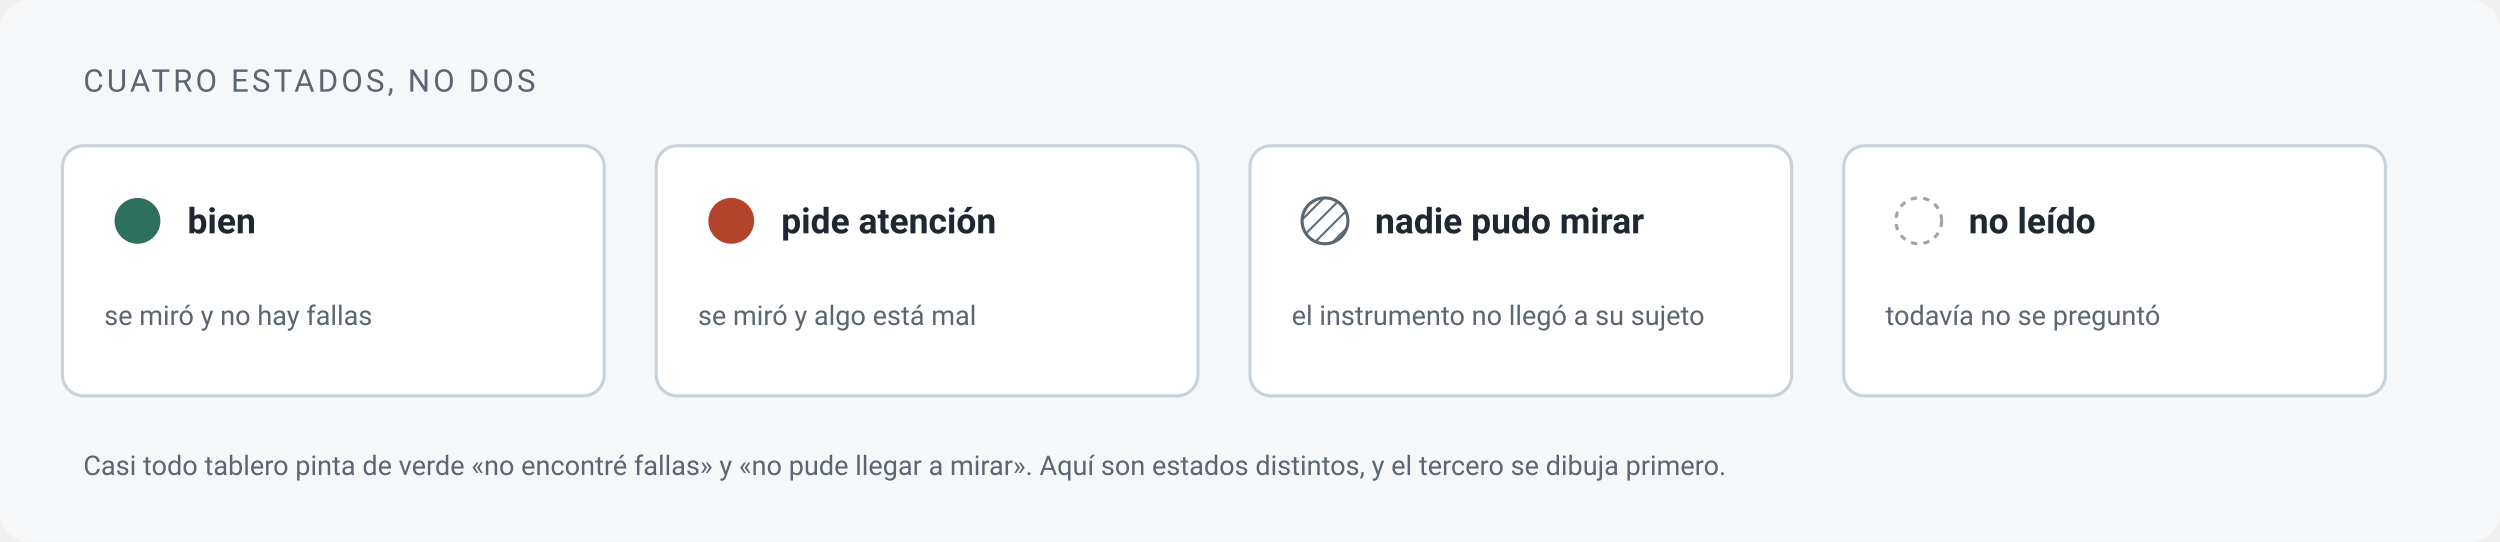
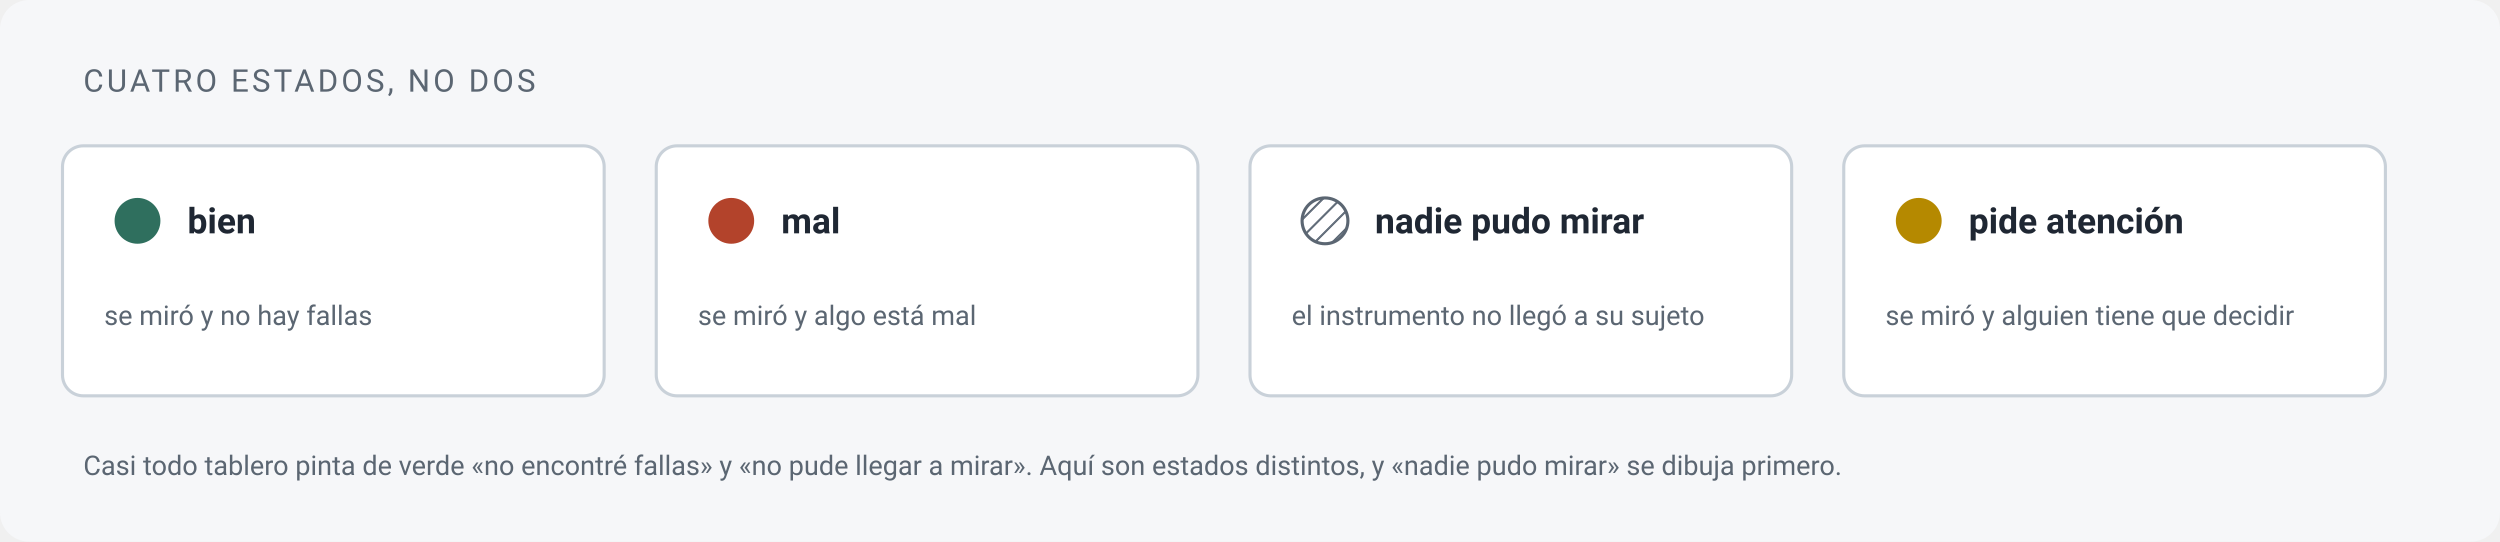
<svg xmlns="http://www.w3.org/2000/svg" viewBox="0 0 1200 260" width="1200" height="260" font-family="ui-sans-serif, system-ui, -apple-system, 'Segoe UI', Roboto, sans-serif">
  <defs>
    <pattern id="hatch" width="6" height="6" patternUnits="userSpaceOnUse" patternTransform="rotate(45)">
      <line x1="0" y1="0" x2="0" y2="6" stroke="#5b6672" stroke-width="2" />
    </pattern>
  </defs>
  <rect x="0" y="0" width="1200" height="260" rx="14" fill="#f6f7f9" />
  <text x="40" y="44" font-size="15" fill="#5b6672" letter-spacing="1.5">CUATRO ESTADOS, NO DOS</text>
  <rect x="30" y="70" width="260" height="120" rx="10" fill="#ffffff" stroke="#c9d1d9" stroke-width="1.5" />
  <circle cx="66" cy="106" r="11" fill="#2f6f5e" />
  <text x="90" y="112" font-size="17" font-weight="600" fill="#1f2733">bien</text>
  <text x="50" y="156" font-size="13" fill="#5b6672">se miró y no hay fallas</text>
  <rect x="315" y="70" width="260" height="120" rx="10" fill="#ffffff" stroke="#c9d1d9" stroke-width="1.5" />
  <circle cx="351" cy="106" r="11" fill="#b3432b" />
-   <text x="375" y="112" font-size="17" font-weight="600" fill="#1f2733">pide atención</text>
+   <text x="375" y="112" font-size="17" font-weight="600" fill="#1f2733">mal</text>
  <text x="335" y="156" font-size="13" fill="#5b6672">se miró y algo está mal</text>
  <rect x="600" y="70" width="260" height="120" rx="10" fill="#ffffff" stroke="#c9d1d9" stroke-width="1.5" />
  <circle cx="636" cy="106" r="11" fill="url(#hatch)" stroke="#5b6672" stroke-width="1.5" />
  <text x="660" y="112" font-size="17" font-weight="600" fill="#1f2733">nadie pudo mirar</text>
  <text x="620" y="156" font-size="13" fill="#5b6672">el instrumento no llegó a su sujeto</text>
  <rect x="885" y="70" width="260" height="120" rx="10" fill="#ffffff" stroke="#c9d1d9" stroke-width="1.5" />
-   <circle cx="921" cy="106" r="11" fill="none" stroke="#9aa4ae" stroke-width="1.5" stroke-dasharray="3 3" />
-   <text x="945" y="112" font-size="17" font-weight="600" fill="#1f2733">no leído</text>
-   <text x="905" y="156" font-size="13" fill="#5b6672">todavía no se preguntó</text>
-   <text x="40" y="228" font-size="13" fill="#5b6672">Casi todo tablero pinta de verde «no encontré fallas» y «no pude llegar a mirar». Aquí son estados distintos, y el tercero se dibuja primero.</text>
+   <circle cx="921" cy="106" r="11" fill="#b58900" />
+   <text x="945" y="112" font-size="17" font-weight="600" fill="#1f2733">pide atención</text>
+   <text x="905" y="156" font-size="13" fill="#5b6672">se miró y alguien tiene que decidir</text>
+   <text x="40" y="228" font-size="13" fill="#5b6672">Casi todo tablero pinta de verde «no encontré fallas» y «no pude llegar a mirar». Aquí son estados distintos, y «nadie pudo mirar» se dibuja primero.</text>
</svg>
